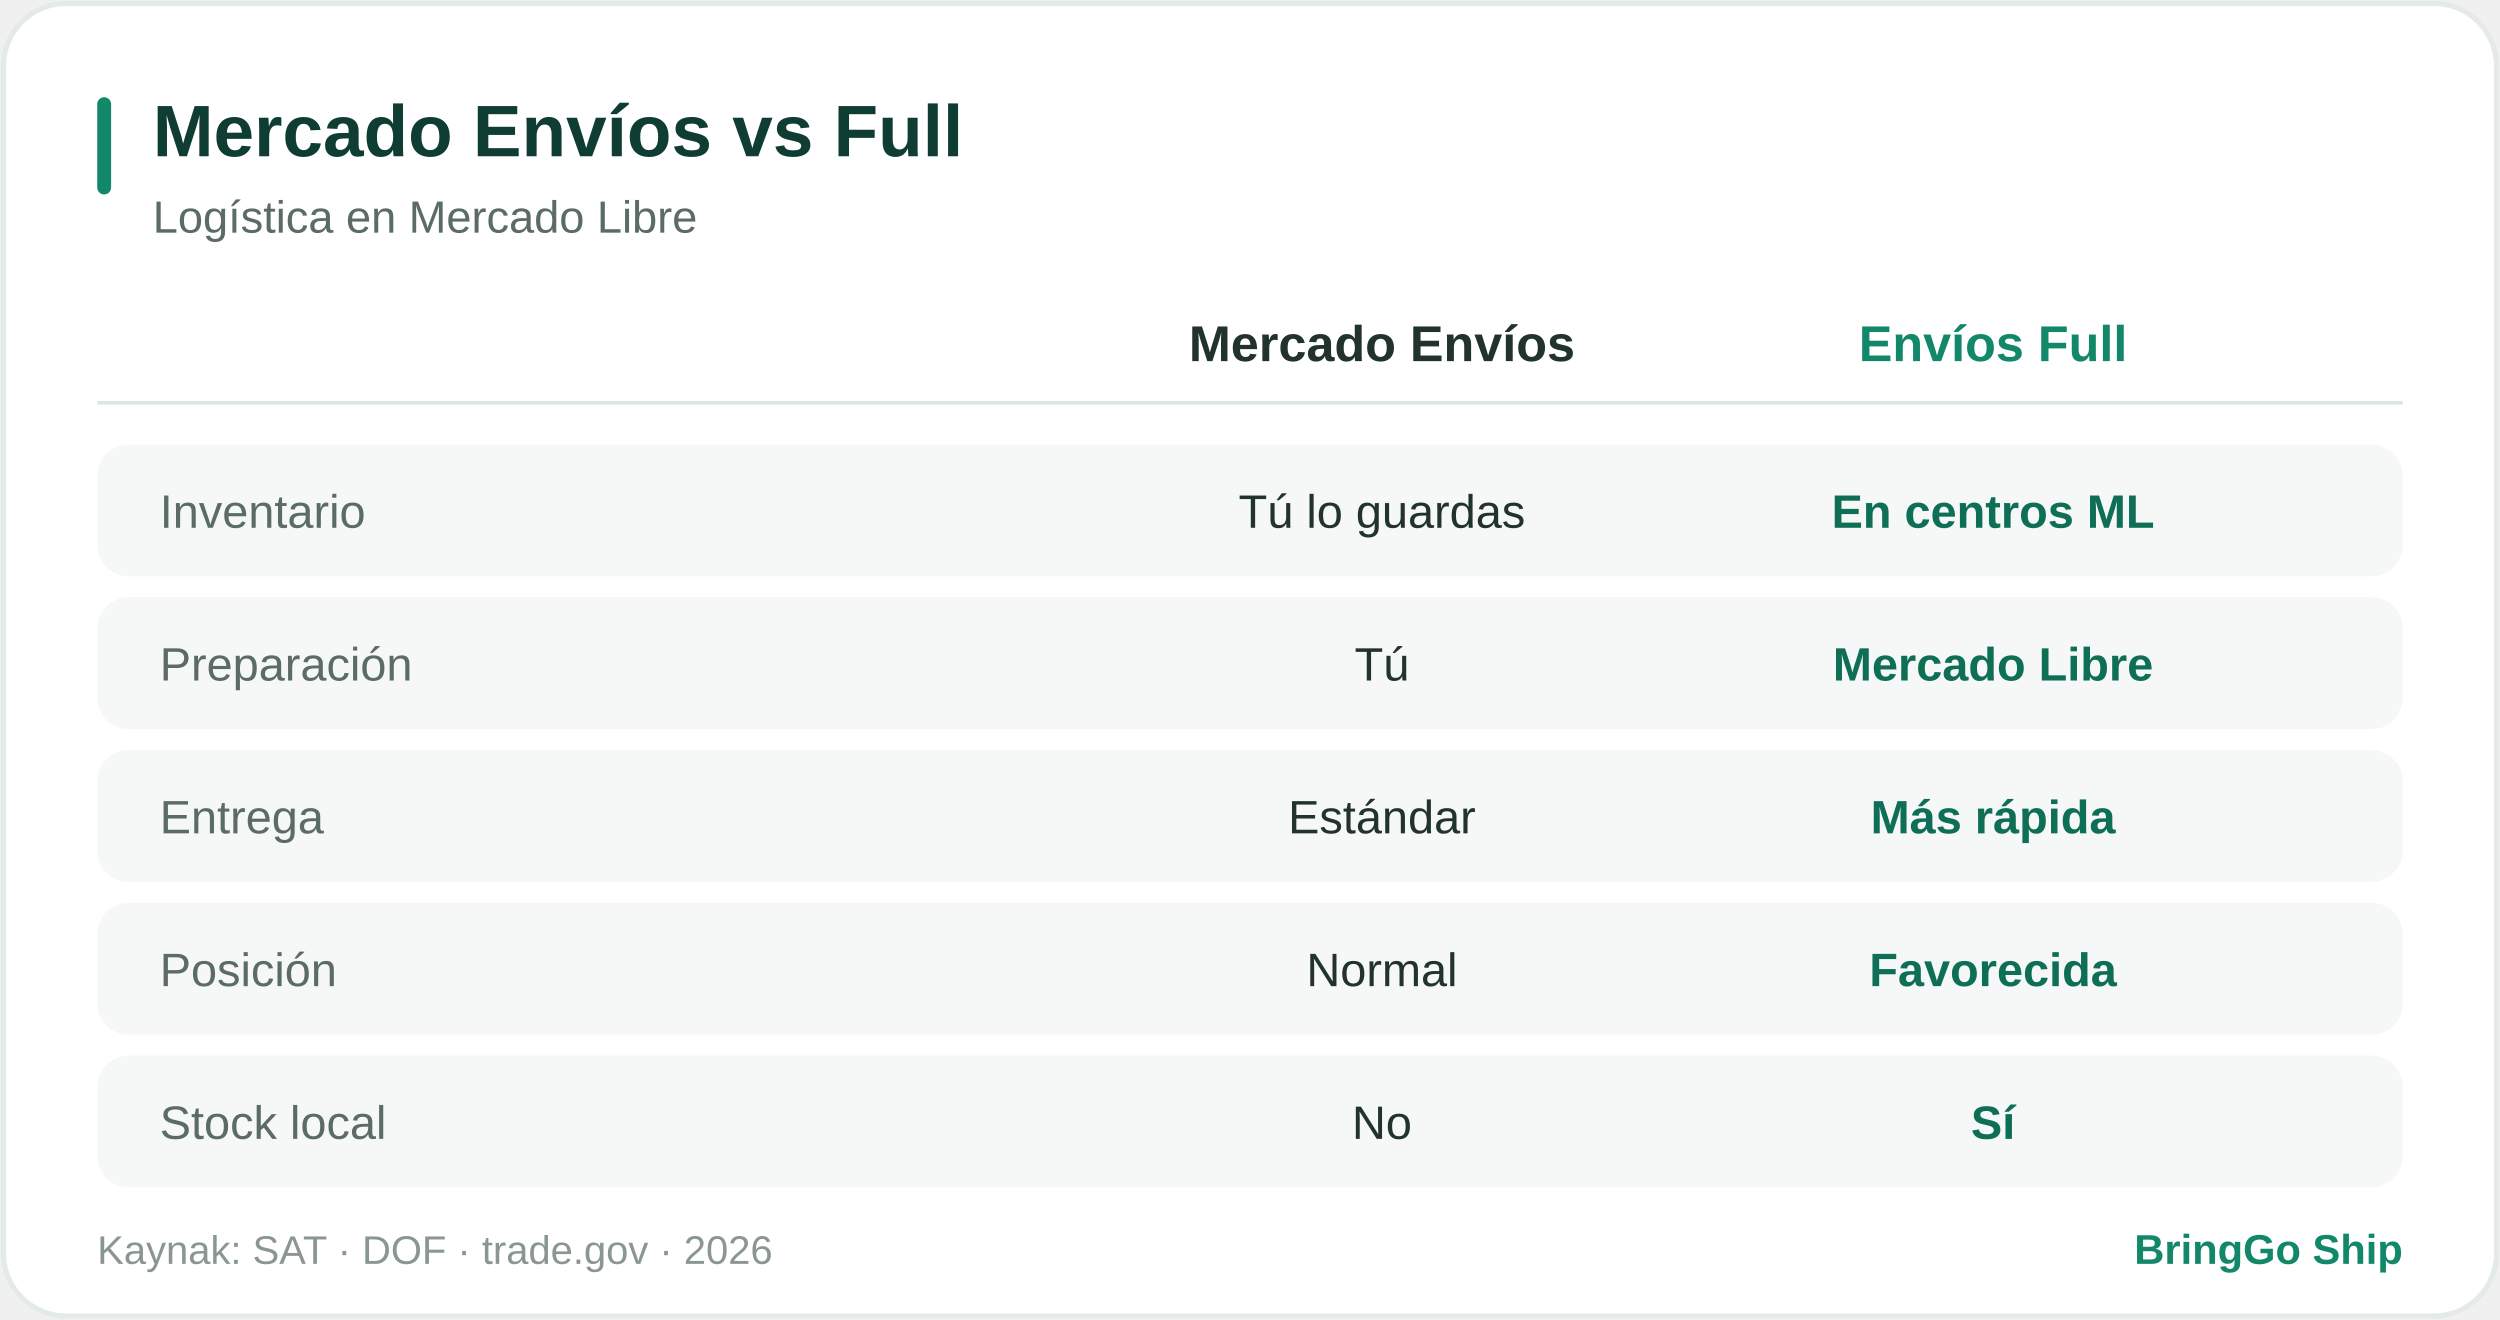
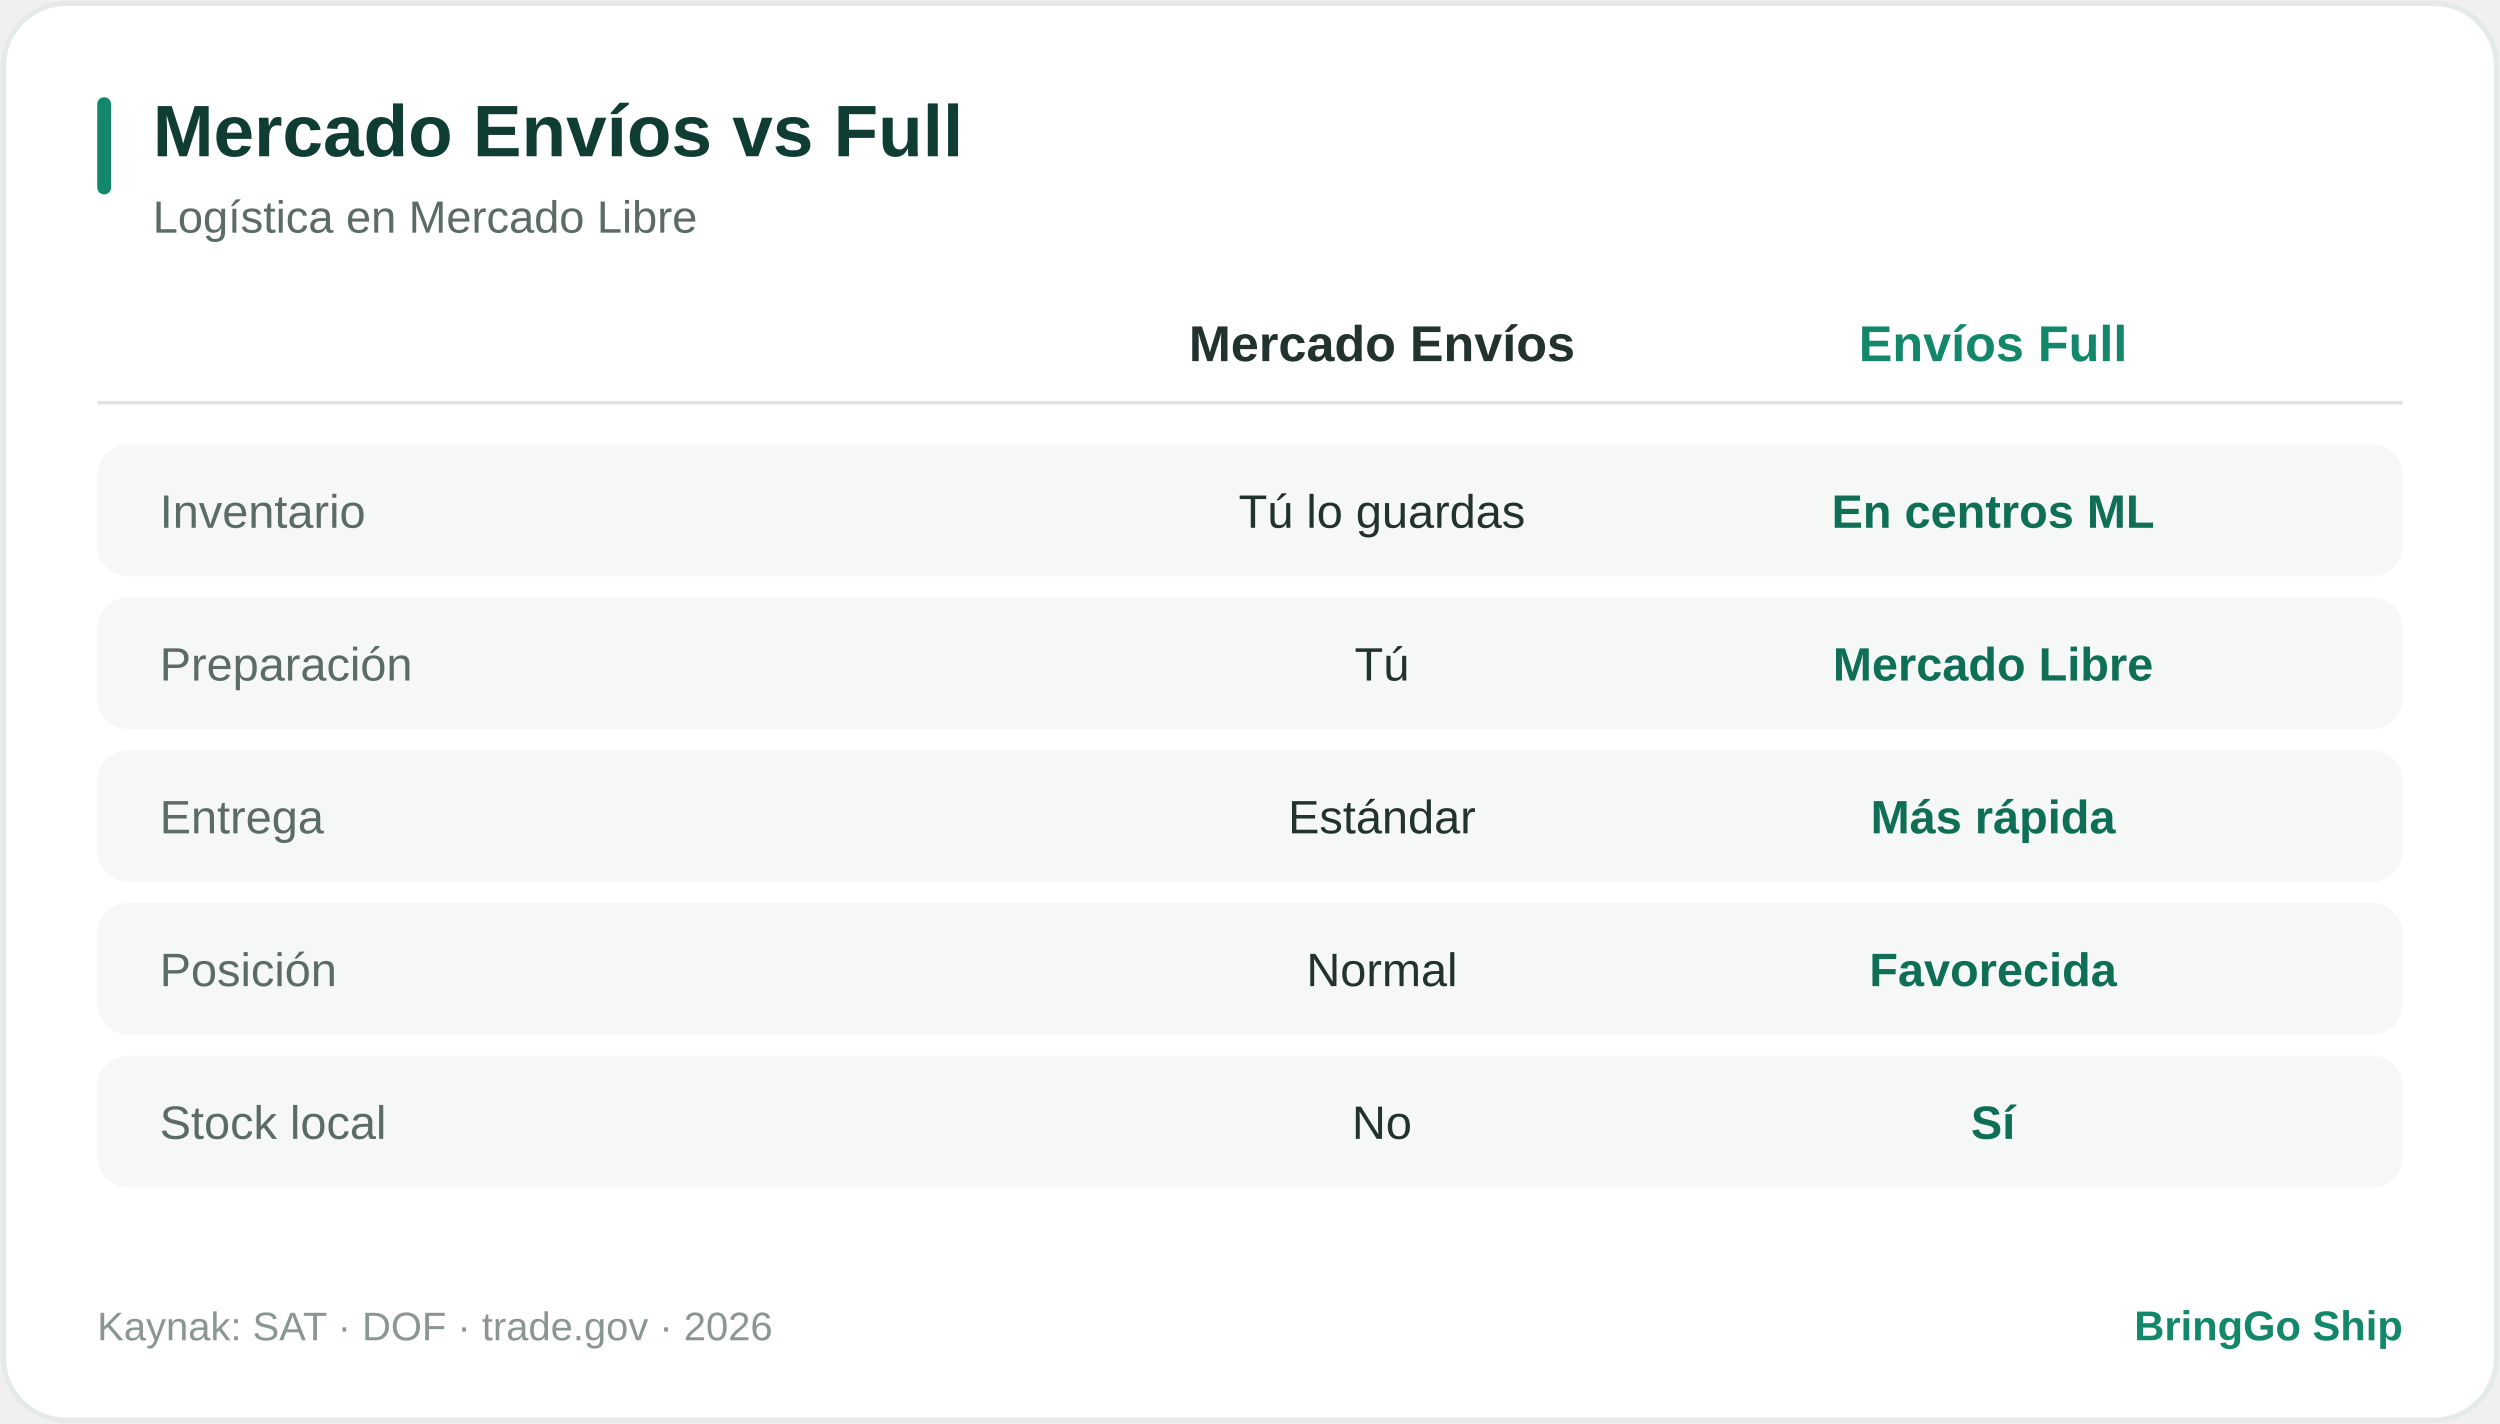
- <svg xmlns="http://www.w3.org/2000/svg" width="720" height="380" viewBox="0 0 720 380" role="img">
+ <svg xmlns="http://www.w3.org/2000/svg" width="720" height="410" viewBox="0 0 720 410" role="img">
  <style>
text{font-family:Arial,Helvetica,sans-serif}
.card{fill:#ffffff;stroke:#e4ebe7;stroke-width:1.5}
.row{fill:#f5f8f7}.pill{fill:#E1F5EE}.hi{fill:#1f9d5f}.mut{fill:#eef1f0}
.acc{fill:#12876A}.circ{fill:#12876A}.rd{fill:#fbe9e7}.am{fill:#fbf1dd}.tl{fill:#E1F5EE}.ln{stroke:#dbe6e1}
.tt{fill:#0F3D33;font-weight:bold}.ts{fill:#5b6b66}.tl2{fill:#22332f}
.tv{fill:#0F6E56;font-weight:bold}.tm{fill:#5b6b66;font-weight:bold}.tw{fill:#ffffff;font-weight:bold}
.tf{fill:#8a9691}.tb{fill:#12876A;font-weight:bold}.big{fill:#0F3D33;font-weight:bold}
.trd{fill:#a3392c;font-weight:bold}.tam{fill:#8a5a12;font-weight:bold}.ttl{fill:#0F6E56;font-weight:bold}
@media (prefers-color-scheme:dark){
.card{fill:#16211e;stroke:#2c3a35}
.row{fill:#1d2b27}.pill{fill:#123a2e}.hi{fill:#1f9d5f}.mut{fill:#28352f}
.acc{fill:#2fae7e}.circ{fill:#2fae7e}.rd{fill:#3a201c}.am{fill:#352a15}.tl{fill:#123a2e}
.tt{fill:#d7f2e6}.ts{fill:#8fa79d}.tl2{fill:#cfe0d9}
.tv{fill:#6fe0b0}.tm{fill:#9db3a9}.tw{fill:#ffffff}
.tf{fill:#6d8279}.tb{fill:#57d3a3}.big{fill:#d7f2e6}
.trd{fill:#f0a99e}.tam{fill:#e6c281}.ttl{fill:#6fe0b0}.ln{stroke:#31423c}}
</style>
-   <rect x="1" y="1" width="718" height="378" rx="18" class="card" />
+   <rect x="1" y="1" width="718" height="408" rx="18" class="card" />
  <rect x="28" y="28" width="4" height="28" rx="2" class="acc" />
  <text x="44" y="45" font-size="21" class="tt">Mercado Envíos vs Full</text>
  <text x="44" y="67" font-size="13" class="ts">Logística en Mercado Libre</text>
  <g transform="translate(0,88)">
    <text x="398" y="16" text-anchor="middle" font-size="14.5" class="tl2" font-weight="bold">Mercado Envíos</text>
    <text x="574" y="16" text-anchor="middle" font-size="14.5" class="tb" font-weight="bold">Envíos Full</text>
    <line x1="28" y1="28" x2="692" y2="28" stroke-width="1" class="ln" />
    <rect x="28" y="40" width="664" height="38" rx="9" class="row" />
    <text x="46" y="64" font-size="13.5" class="ts">Inventario</text>
    <text x="398" y="64" text-anchor="middle" font-size="13.5" class="tl2">Tú lo guardas</text>
    <text x="574" y="64" text-anchor="middle" font-size="13.5" class="tv" font-weight="bold">En centros ML</text>
    <rect x="28" y="84" width="664" height="38" rx="9" class="row" />
    <text x="46" y="108" font-size="13.5" class="ts">Preparación</text>
    <text x="398" y="108" text-anchor="middle" font-size="13.5" class="tl2">Tú</text>
    <text x="574" y="108" text-anchor="middle" font-size="13.5" class="tv" font-weight="bold">Mercado Libre</text>
    <rect x="28" y="128" width="664" height="38" rx="9" class="row" />
    <text x="46" y="152" font-size="13.5" class="ts">Entrega</text>
    <text x="398" y="152" text-anchor="middle" font-size="13.5" class="tl2">Estándar</text>
    <text x="574" y="152" text-anchor="middle" font-size="13.5" class="tv" font-weight="bold">Más rápida</text>
    <rect x="28" y="172" width="664" height="38" rx="9" class="row" />
    <text x="46" y="196" font-size="13.5" class="ts">Posición</text>
    <text x="398" y="196" text-anchor="middle" font-size="13.5" class="tl2">Normal</text>
    <text x="574" y="196" text-anchor="middle" font-size="13.5" class="tv" font-weight="bold">Favorecida</text>
    <rect x="28" y="216" width="664" height="38" rx="9" class="row" />
    <text x="46" y="240" font-size="13.5" class="ts">Stock local</text>
    <text x="398" y="240" text-anchor="middle" font-size="13.5" class="tl2">No</text>
    <text x="574" y="240" text-anchor="middle" font-size="13.5" class="tv" font-weight="bold">Sí</text>
  </g>
-   <text x="28" y="364" font-size="11.5" class="tf">Kaynak: SAT · DOF · trade.gov · 2026</text>
-   <text x="692" y="364" text-anchor="end" font-size="12" class="tb">BringGo Ship</text>
+   <text x="28" y="386" font-size="11.5" class="tf">Kaynak: SAT · DOF · trade.gov · 2026</text>
+   <text x="692" y="386" text-anchor="end" font-size="12" class="tb">BringGo Ship</text>
</svg>
